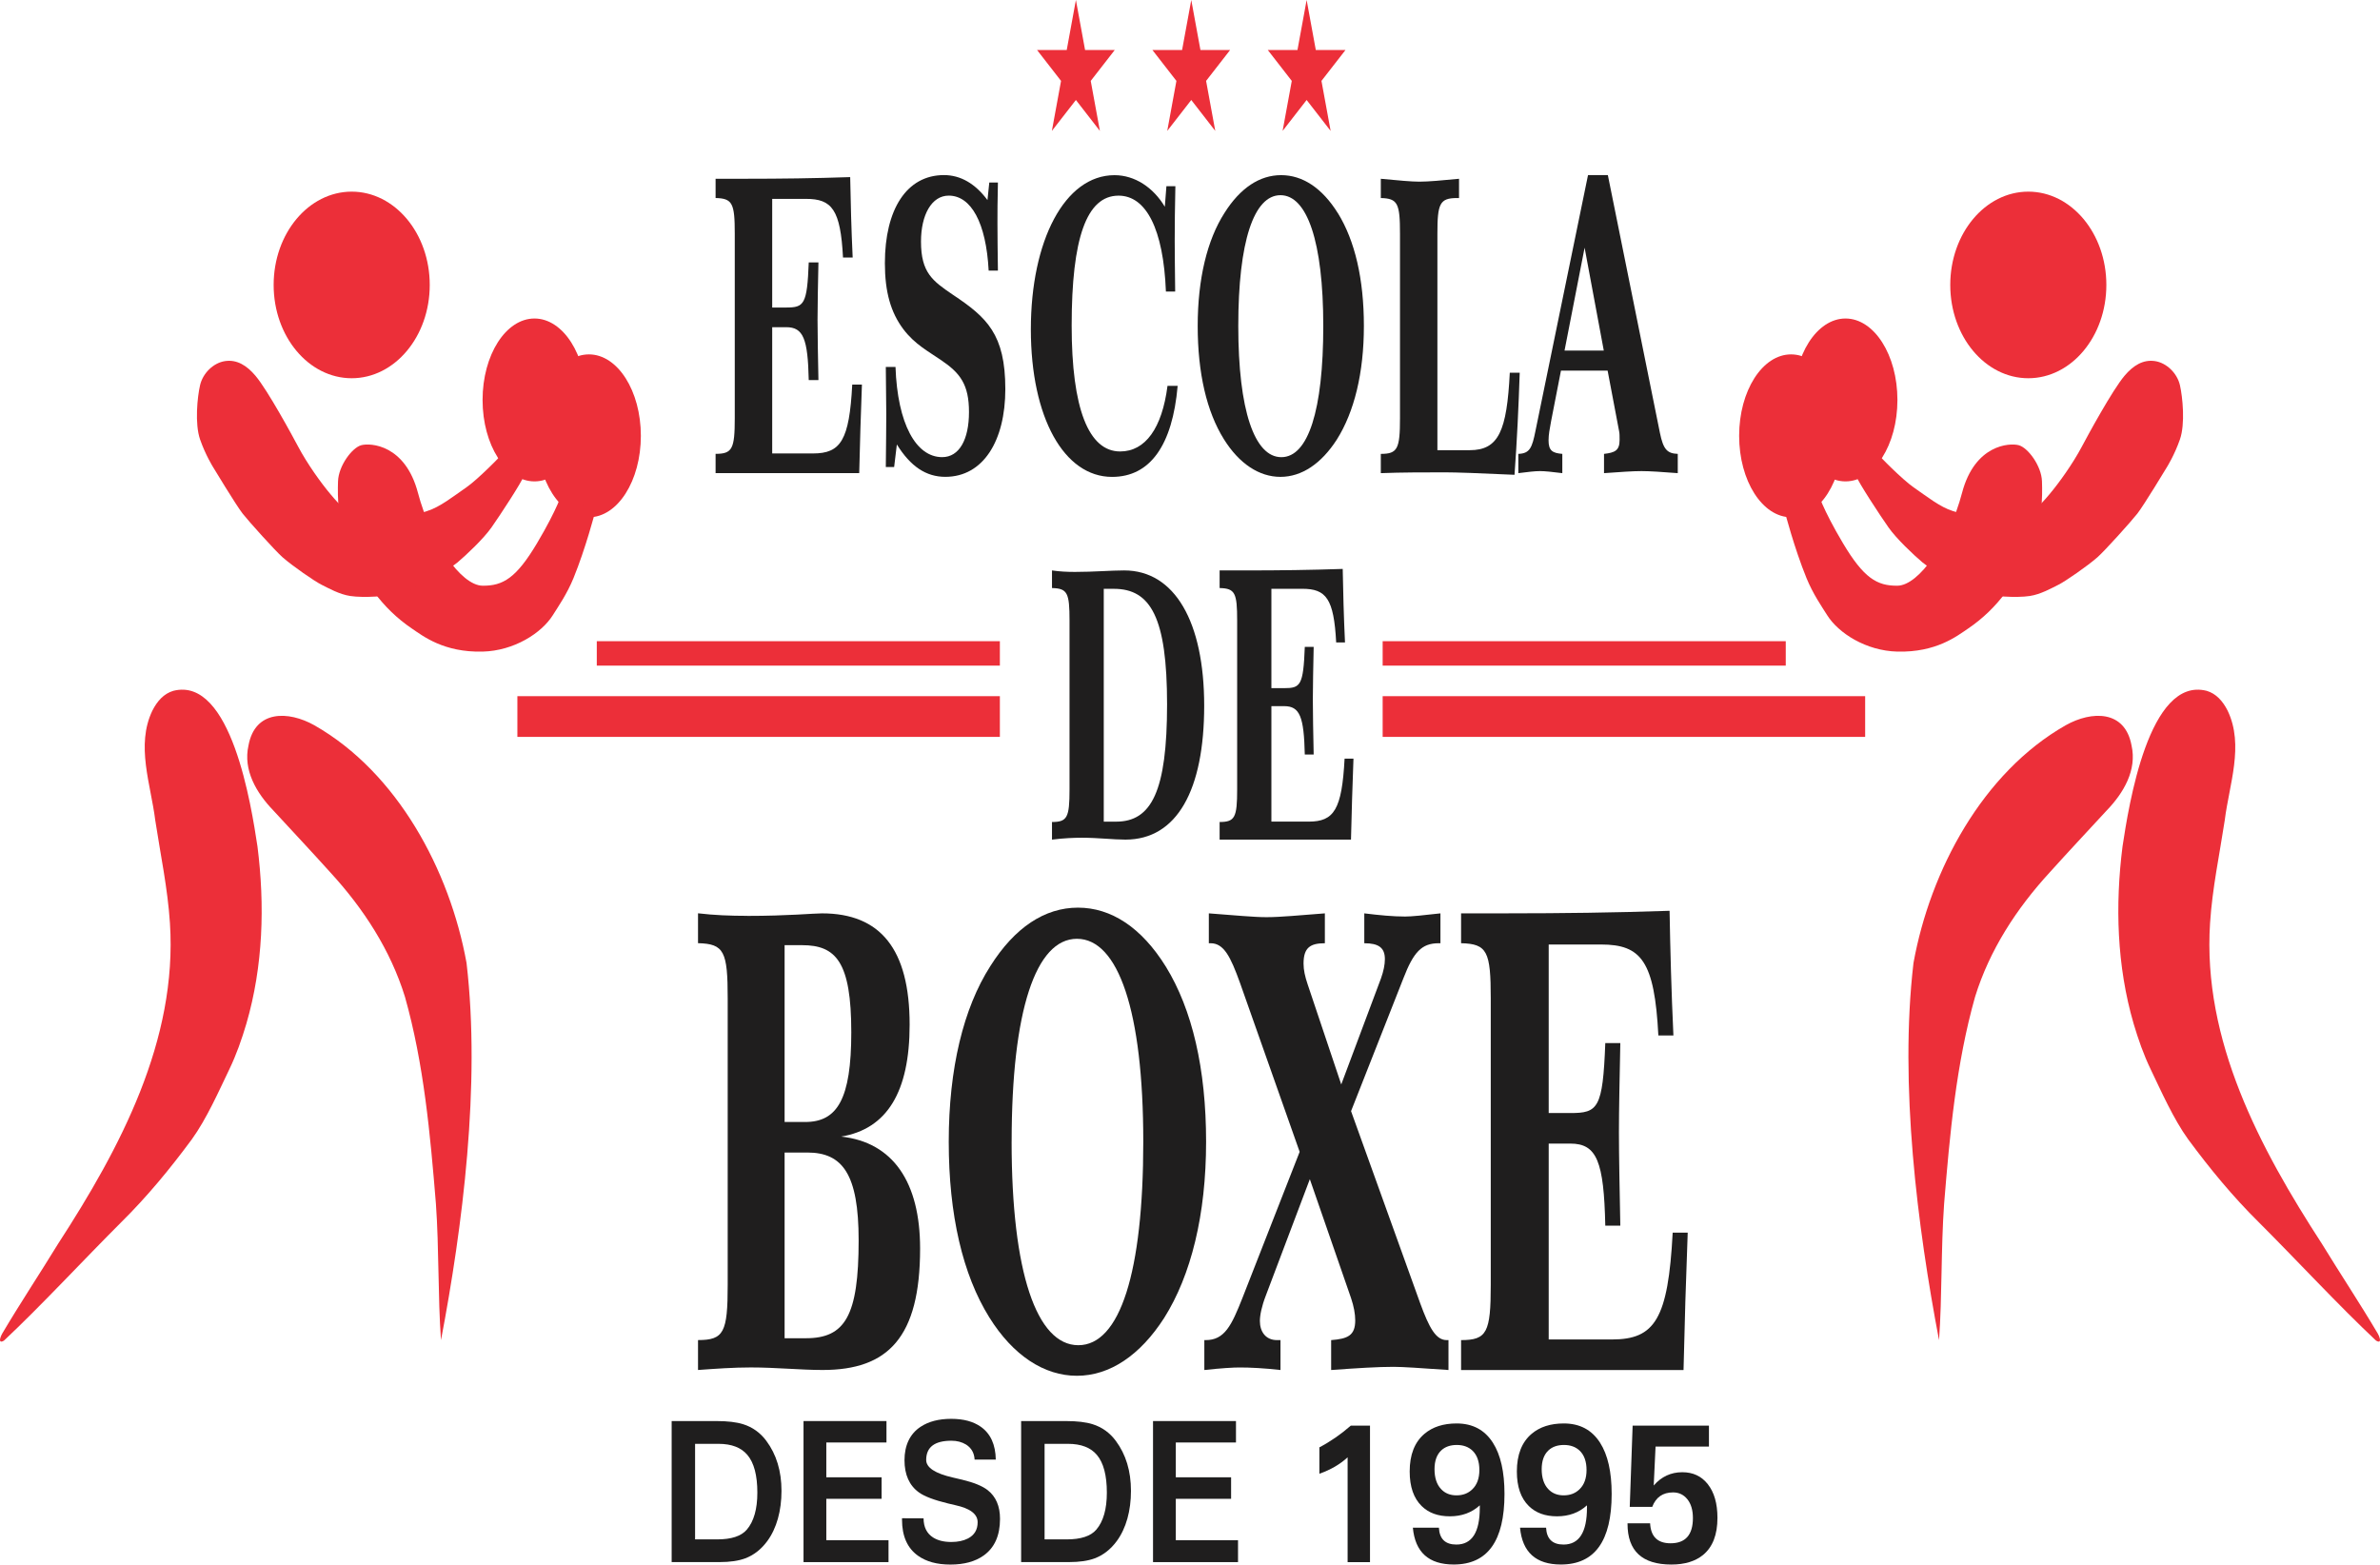
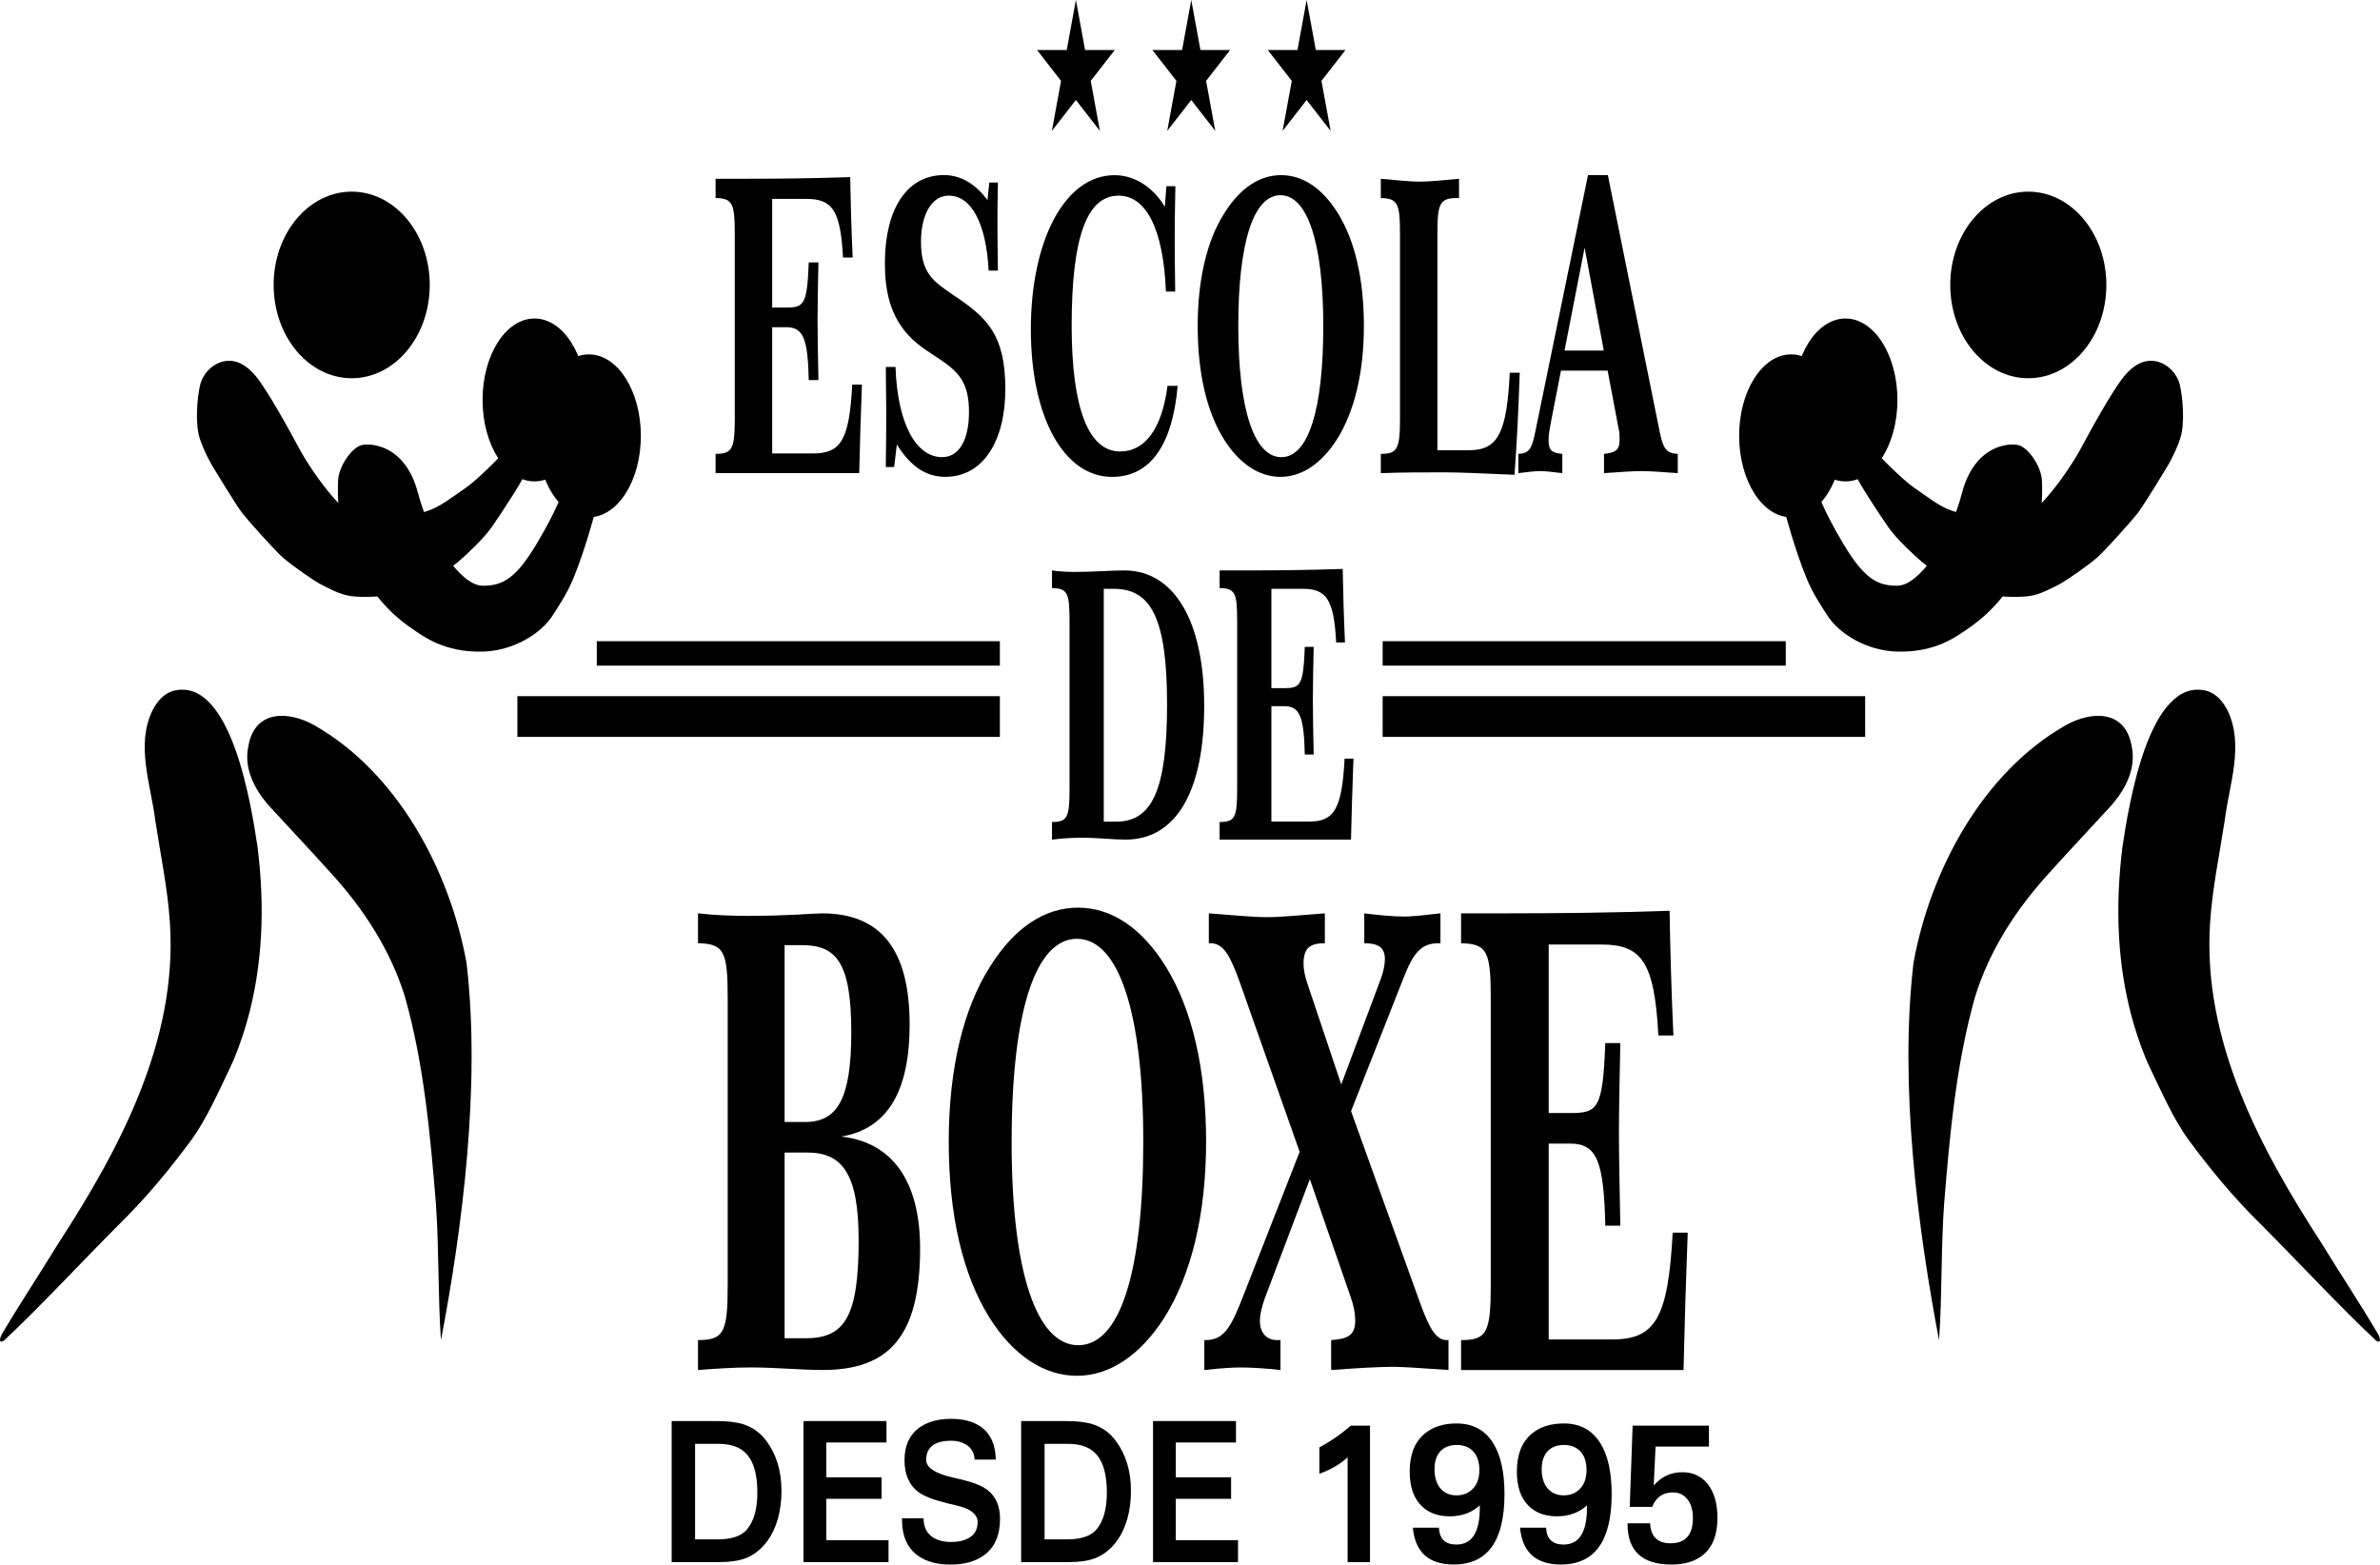
<svg xmlns="http://www.w3.org/2000/svg" viewBox="0 0 825.2 542.49">
  <defs>
    <style>
      .e {
-         fill: #1f1e1e;
+         fill: #currentColor;
      }

      .f {
-         fill: #ec2f39;
+         fill: #currentColor;
      }
    </style>
  </defs>
  <g id="a" data-name="var-leterring">
    <g>
      <path class="e" d="M295.65,89.29h-3.36c-.86-16.63-3.83-20.33-12.82-20.33h-11.73v37.67h4.85c6.18,0,7.27-1,7.82-15.64h3.36c-.16,7.96-.31,14.64-.31,19.9,0,5.54.16,12.51.31,20.9h-3.36c-.31-14.36-1.88-18.34-7.82-18.34h-4.85v43.78h14.15c9.62,0,12.59-4.55,13.6-23.88h3.36c-.39,10.23-.7,20.47-.94,30.7h-49.8v-6.68c5.79,0,6.65-1.71,6.65-12.37v-63.97c0-10.52-.78-12.23-6.65-12.37v-6.68h10.63c11.65,0,23.69-.14,36.04-.57.16,8.67.39,17.91.86,27.86Z" />
      <path class="e" d="M343.03,63.28h2.97c-.16,6.4-.16,10.95-.16,14.07,0,4.83.08,10.23.16,16.49h-3.21c-.86-16.63-6.1-26.01-13.84-26.01-5.94,0-9.62,6.68-9.62,15.92,0,10.8,3.99,13.65,11.1,18.48,11.73,7.82,18.14,13.65,18.14,32.69,0,17.91-7.66,30.42-20.8,30.42-6.65,0-12.04-3.55-16.81-11.23l-.94,7.82h-2.89c.08-7.96.16-14.07.16-18.34,0-2.56-.08-8.1-.16-16.35h3.36c.7,19.76,7.12,31.27,16.18,31.27,5.94,0,9.3-6.11,9.3-15.64s-3.05-13.5-9.54-17.91c-4.53-3.13-9.23-5.54-13.21-10.8-4.38-5.83-6.41-12.94-6.41-22.89,0-18.62,7.51-30.56,20.48-30.56,5.79,0,10.87,2.99,15.09,8.67l.63-6.11Z" />
      <path class="e" d="M404.4,64.56h3.13c-.16,7.11-.23,13.5-.23,18.91,0,4.12.08,9.95.16,17.63h-3.21c-.86-21.75-6.88-33.26-16.42-33.26-11.1,0-16.26,14.78-16.26,45.06,0,28.71,5.86,43.64,16.81,43.64,8.76,0,14.54-8.1,16.42-22.74h3.52c-1.8,20.61-9.54,31.56-22.75,31.56-16.58,0-28.15-20.47-28.15-51.17s11.73-53.45,29.01-53.45c7.04,0,13.45,4.26,17.44,10.95l.55-7.11Z" />
      <path class="e" d="M463.9,73.94c5.86,9.52,8.99,22.74,8.99,39.09s-3.36,29.85-9.38,39.38c-5.39,8.39-12.2,12.94-19.55,12.94s-14.31-4.55-19.62-13.08c-5.94-9.52-9.07-22.89-9.07-39.23s3.28-29.85,9.3-39.23c5.47-8.67,12.2-13.08,19.62-13.08s14.23,4.41,19.7,13.22ZM429.34,113.03c0,29.28,5.63,45.49,14.93,45.49s14.54-16.21,14.54-45.49-5.63-45.35-14.85-45.35-14.62,16.06-14.62,45.35Z" />
      <path class="e" d="M492.12,62.99c3.21,0,7.82-.43,13.76-1v6.68h-.7c-6.02,0-6.8,1.99-6.8,12.37v75.06h11.18c10.09,0,12.9-6.68,13.92-26.87h3.44c-.39,11.8-.94,23.6-1.8,35.4-12.35-.57-20.33-.85-24-.85-7.43,0-14.93,0-22.36.28v-6.68c5.79,0,6.65-1.71,6.65-12.37v-63.97c0-10.52-.78-12.23-6.65-12.37v-6.68c6.1.57,10.55,1,13.37,1Z" />
      <path class="e" d="M557.48,60.72l18.06,89.41c1.17,5.69,2.5,7.11,6.18,7.25v6.68c-5.55-.43-9.77-.71-12.59-.71s-7.19.28-12.98.71v-6.68c3.75-.43,5.4-1.14,5.4-4.83,0-1.28,0-2.27-.16-2.99l-3.99-21.04h-16.18l-3.44,17.63c-.47,2.56-.86,4.55-.86,6.54,0,3.55,1.33,4.41,4.77,4.69v6.68c-3.44-.43-6.02-.71-7.74-.71s-4.14.28-7.51.71v-6.68c3.99-.14,4.77-2.13,5.94-7.96l18.22-88.7h6.88ZM542.47,121.56h13.6l-6.65-35.68-6.96,35.68Z" />
    </g>
    <g>
      <path class="e" d="M259.09,317.58c14.29,0,22.88-.88,25.91-.88,20.22,0,30.39,12.35,30.39,38.59,0,23.38-7.87,36.17-23.73,38.81,18.04,1.99,27.36,15.88,27.36,38.81,0,30.88-11.14,42.12-33.78,42.12-7.75,0-16.1-.88-24.94-.88-6.05,0-12.11.44-18.28.88v-10.37c8.96,0,10.29-2.65,10.29-19.19v-99.24c0-16.32-1.21-18.97-10.29-19.19v-10.36c5.57.66,11.26.88,17.07.88ZM272.04,389.04h7.14c11.14,0,15.98-7.94,15.98-31.1,0-24.48-5.33-30.21-17.07-30.21h-6.05v61.31ZM272.04,464.02h7.39c13.56,0,18.28-7.72,18.28-33.96,0-22.94-5.57-30.43-17.8-30.43h-7.87v64.4Z" />
      <path class="e" d="M404.26,335.23c9.08,14.78,13.92,35.29,13.92,60.65s-5.21,46.31-14.53,61.09c-8.35,13.01-18.89,20.07-30.27,20.07s-22.16-7.06-30.39-20.29c-9.2-14.78-14.04-35.51-14.04-60.87s5.09-46.31,14.41-60.87c8.48-13.45,18.89-20.29,30.39-20.29s22.04,6.84,30.51,20.51ZM350.75,395.87c0,45.43,8.72,70.57,23.13,70.57s22.52-25.14,22.52-70.57-8.72-70.35-23-70.35-22.64,24.92-22.64,70.35Z" />
      <path class="e" d="M439.14,318.02c4.84,0,11.5-.66,20.22-1.32v10.36c-5.09,0-7.39,1.54-7.39,7.06,0,2.21.48,4.41,1.45,7.28l11.62,34.62,13.8-36.83c.85-2.43,1.33-4.63,1.33-6.62,0-3.97-2.18-5.51-7.14-5.51v-10.36c5.33.66,10.05,1.1,14.17,1.1,2.3,0,6.42-.44,12.23-1.1v10.36h-.6c-5.93,0-8.72,3.09-12.23,12.13l-18.16,46.09,23.97,66.6c3.15,8.6,5.45,12.79,9.2,12.79h.61v10.37c-9.44-.66-15.86-1.1-19.01-1.1-5.45,0-12.59.44-21.67,1.1v-10.37c5.69-.44,8.35-1.54,8.35-6.84,0-2.21-.48-4.85-1.45-7.72l-14.29-41.24-15.26,40.36c-1.45,3.75-2.06,6.84-2.06,8.82,0,3.75,2.06,6.62,5.93,6.62h1.21v10.37c-5.81-.66-10.53-.88-14.17-.88-2.18,0-6.17.22-12.23.88v-10.37h.48c6.54,0,8.96-5.07,12.71-14.56l19.86-50.72-20.71-58.66c-3.27-9.04-5.57-13.67-10.17-13.67h-.61v-10.36c8.96.66,15.5,1.32,19.98,1.32Z" />
      <path class="e" d="M580.2,359.04h-5.21c-1.33-25.8-5.93-31.54-19.86-31.54h-18.16v58.44h7.51c9.56,0,11.26-1.54,12.11-24.26h5.21c-.24,12.35-.48,22.72-.48,30.88,0,8.6.24,19.41.48,32.42h-5.21c-.48-22.27-2.91-28.45-12.11-28.45h-7.51v67.92h21.92c14.89,0,19.49-7.06,21.07-37.05h5.21c-.61,15.88-1.09,31.76-1.45,47.64h-77.13v-10.37c8.96,0,10.29-2.65,10.29-19.19v-99.24c0-16.32-1.21-18.97-10.29-19.19v-10.36h16.47c18.04,0,36.69-.22,55.82-.88.24,13.45.61,27.79,1.33,43.22Z" />
    </g>
    <g>
      <path class="e" d="M232.88,541.66v-48.92h15.54c3.85,0,6.93.37,9.23,1.09,3.26,1.02,5.95,2.94,8.05,5.77,3.51,4.71,5.26,10.49,5.26,17.34s-1.65,12.98-4.94,17.44c-2.11,2.85-4.65,4.84-7.64,5.97-2.32.86-5.27,1.29-8.86,1.29h-16.65ZM241,533.77h7.66c4.93,0,8.36-1.13,10.28-3.38,2.43-2.85,3.65-7.13,3.65-12.83,0-5.99-1.15-10.35-3.45-13.07-2.15-2.56-5.48-3.85-9.99-3.85h-8.15v33.13Z" />
      <path class="e" d="M278.6,541.66v-48.92h28.76v7.43h-20.86v12.07h19.17v7.46h-19.17v14.36h21.57v7.59h-29.47Z" />
      <path class="e" d="M312.75,526.44l7.47.03c.02,3.05,1.13,5.27,3.35,6.67,1.63,1.02,3.72,1.53,6.27,1.53,2.28,0,4.21-.41,5.78-1.22,2.24-1.17,3.35-3.04,3.35-5.63,0-2.82-2.59-4.8-7.76-5.92-1.09-.25-1.92-.45-2.47-.58-4.81-1.17-8.18-2.44-10.09-3.81-3.36-2.41-5.04-6.15-5.04-11.21s1.84-9.09,5.53-11.54c2.79-1.86,6.34-2.79,10.65-2.79s7.65.92,10.28,2.75c3.38,2.39,5.11,6.18,5.19,11.38h-7.34c-.13-2.3-1.12-4.04-2.96-5.21-1.44-.88-3.13-1.33-5.07-1.33-5.84,0-8.76,2.22-8.76,6.67,0,2.65,3.1,4.69,9.3,6.1.77.18,1.84.43,3.23.76,4.02.97,6.94,2.17,8.76,3.58,2.87,2.23,4.31,5.56,4.31,9.98,0,5.79-1.9,10.04-5.7,12.73-2.94,2.08-6.76,3.12-11.48,3.12s-8.38-1.02-11.24-3.05c-3.7-2.63-5.56-6.8-5.56-12.5v-.5Z" />
      <path class="e" d="M354.05,541.66v-48.92h15.54c3.85,0,6.93.37,9.23,1.09,3.26,1.02,5.95,2.94,8.05,5.77,3.51,4.71,5.26,10.49,5.26,17.34s-1.65,12.98-4.94,17.44c-2.11,2.85-4.65,4.84-7.64,5.97-2.32.86-5.27,1.29-8.86,1.29h-16.65ZM362.18,533.77h7.66c4.93,0,8.36-1.13,10.28-3.38,2.43-2.85,3.65-7.13,3.65-12.83,0-5.99-1.15-10.35-3.45-13.07-2.15-2.56-5.48-3.85-9.99-3.85h-8.15v33.13Z" />
      <path class="e" d="M399.78,541.66v-48.92h28.76v7.43h-20.86v12.07h19.17v7.46h-19.17v14.36h21.57v7.59h-29.47Z" />
      <path class="e" d="M475.01,541.66h-7.76v-36.35c-2.6,2.41-5.86,4.31-9.79,5.7v-9.15c3.85-2.03,7.48-4.54,10.89-7.53h6.66v47.32Z" />
      <path class="e" d="M489.87,529.72h9.03c.2,3.89,2.21,5.84,6.05,5.84,5.42,0,8.13-4.26,8.13-12.77v-.83c-2.79,2.54-6.25,3.81-10.38,3.81s-7.35-1.18-9.77-3.55c-2.77-2.7-4.16-6.7-4.16-12,0-5.81,1.71-10.17,5.14-13.07,2.84-2.39,6.55-3.58,11.14-3.58,5.53,0,9.73,2.23,12.58,6.7,2.68,4.2,4.01,10.11,4.01,17.74,0,16.32-5.87,24.47-17.6,24.47-8.65,0-13.38-4.26-14.17-12.77ZM512.93,509.72c0-2.94-.79-5.17-2.37-6.7-1.39-1.33-3.21-1.99-5.46-1.99s-4.05.63-5.39,1.89c-1.55,1.46-2.33,3.64-2.33,6.53s.74,5.24,2.23,6.83c1.35,1.48,3.15,2.22,5.39,2.22s4.05-.7,5.48-2.09c1.63-1.57,2.45-3.8,2.45-6.7Z" />
      <path class="e" d="M527.03,529.72h9.03c.2,3.89,2.21,5.84,6.05,5.84,5.42,0,8.13-4.26,8.13-12.77v-.83c-2.79,2.54-6.25,3.81-10.38,3.81s-7.35-1.18-9.77-3.55c-2.77-2.7-4.16-6.7-4.16-12,0-5.81,1.71-10.17,5.14-13.07,2.84-2.39,6.55-3.58,11.14-3.58,5.53,0,9.73,2.23,12.58,6.7,2.68,4.2,4.01,10.11,4.01,17.74,0,16.32-5.87,24.47-17.6,24.47-8.65,0-13.38-4.26-14.17-12.77ZM550.09,509.72c0-2.94-.79-5.17-2.37-6.7-1.39-1.33-3.21-1.99-5.46-1.99s-4.05.63-5.39,1.89c-1.55,1.46-2.33,3.64-2.33,6.53s.74,5.24,2.23,6.83c1.35,1.48,3.15,2.22,5.39,2.22s4.05-.7,5.48-2.09c1.63-1.57,2.45-3.8,2.45-6.7Z" />
      <path class="e" d="M572.88,522.49h-7.81l1-28.16h26.46v7.26h-18.51l-.64,13.5c2.66-3.07,5.96-4.61,9.91-4.61,3.71,0,6.64,1.37,8.81,4.11,2.25,2.83,3.38,6.73,3.38,11.71,0,5.84-1.66,10.13-4.99,12.87-2.71,2.21-6.37,3.32-10.99,3.32-10.13,0-15.2-4.71-15.2-14.13v-.17h7.83c.23,4.62,2.6,6.93,7.1,6.93,5.16,0,7.74-2.92,7.74-8.75,0-2.74-.64-4.91-1.91-6.5-1.27-1.59-2.93-2.39-4.97-2.39-3.54,0-5.95,1.67-7.22,5.01Z" />
    </g>
    <g>
      <path class="e" d="M372.69,198.31c6.65,0,12.37-.52,17.09-.52,17.52,0,27.74,17.81,27.74,46.93s-9.37,46.41-27.31,46.41c-4.29,0-9.37-.65-15.09-.65-2.72,0-6.22.13-10.37.65v-6.11c5.29,0,6.08-1.56,6.08-11.31v-58.5c0-9.62-.71-11.18-6.08-11.31v-6.11c2.57.39,5.22.52,7.94.52ZM382.7,284.9h4.29c12.3,0,17.66-10.66,17.66-40.69s-5.65-40.04-18.45-40.04h-3.5v80.73Z" />
      <path class="e" d="M466.36,222.75h-3.08c-.79-15.21-3.5-18.59-11.73-18.59h-10.73v34.45h4.43c5.65,0,6.65-.91,7.15-14.3h3.08c-.14,7.28-.29,13.39-.29,18.2,0,5.07.14,11.44.29,19.11h-3.08c-.29-13.13-1.72-16.77-7.15-16.77h-4.43v40.04h12.94c8.79,0,11.51-4.16,12.44-21.84h3.08c-.36,9.36-.64,18.72-.86,28.08h-45.55v-6.11c5.29,0,6.08-1.56,6.08-11.31v-58.5c0-9.62-.71-11.18-6.08-11.31v-6.11h9.72c10.65,0,21.67-.13,32.96-.52.14,7.93.36,16.38.79,25.48Z" />
    </g>
  </g>
  <g id="b" data-name="red-bars">
    <rect class="f" x="179.39" y="241.39" width="167.29" height="14.12" />
    <rect class="f" x="206.92" y="222.33" width="139.76" height="8.47" />
    <rect class="f" x="479.39" y="241.39" width="167.29" height="14.12" transform="translate(1126.08 496.9) rotate(-180)" />
    <rect class="f" x="479.39" y="222.33" width="139.76" height="8.47" transform="translate(1098.55 453.13) rotate(-180)" />
  </g>
  <g id="c" data-name="red-stars">
    <polygon class="f" points="413.04 34.67 421.36 45.39 418.18 28.05 426.51 17.34 416.22 17.34 413.04 0 409.86 17.34 399.57 17.34 407.89 28.05 404.71 45.39 413.04 34.67" />
    <polygon class="f" points="373.04 34.67 381.36 45.39 378.18 28.05 386.51 17.34 376.22 17.34 373.04 0 369.86 17.34 359.57 17.34 367.89 28.05 364.71 45.39 373.04 34.67" />
    <polygon class="f" points="453.04 34.67 461.36 45.39 458.18 28.05 466.51 17.34 456.22 17.34 453.04 0 449.86 17.34 439.57 17.34 447.89 28.05 444.71 45.39 453.04 34.67" />
  </g>
  <g id="d" data-name="red-guys">
    <ellipse class="f" cx="121.94" cy="98.8" rx="27.06" ry="32.35" />
    <path class="f" d="M1.35,464.86c-1.78,1.08-1.6-.59-.59-2.44,6.27-10.6,12.94-20.62,19.39-31.16,21.52-33.15,41.43-70.55,38.77-111.19-.78-12.05-3.27-23.71-5.09-35.64-1.53-12.41-6.78-25.97-1.01-38,1.69-3.36,4-5.92,7.27-6.89,20.09-5.11,27.05,39.92,29.18,53.94,2.58,20.42,1.99,41.41-3.84,61.46-1.63,5.49-3.47,10.76-5.93,15.86-3.54,7.36-7.89,17.21-12.98,24.24-7.5,10.17-15.58,19.96-24.41,28.68-12.9,12.88-28.13,29.32-40.69,41.08l-.07.05Z" />
    <ellipse class="f" cx="204.2" cy="151.12" rx="18" ry="28.24" />
    <ellipse class="f" cx="185.32" cy="138.68" rx="18" ry="28.24" />
    <path class="f" d="M206.32,177.59s-3.21,12.39-7.47,22.85c-2.23,5.48-5.33,9.94-7.18,12.88-3.88,6.18-13.41,12.35-24.35,12.62-13.41.32-20.6-5.35-24.47-7.97-10.53-7.12-17-16.88-21.94-28.21-3.89-8.91-3.88-17.47-3.71-22.85s4.85-11.65,8.03-12.53,15.26-.26,19.68,16.5,14.82,32.12,22.41,32.21c7.08.08,11.69-2.66,18.88-14.74s8.82-17.82,8.82-17.82l11.29,7.06Z" />
    <path class="f" d="M73.85,161.92s8.06,13.35,10.29,16.18,11.26,12.86,13.82,15.12c3.41,3,11.11,8.33,13.46,9.5s6.24,3.38,10.04,3.94c4.66.69,12.91.18,17.68-1.09s16.47-8,19.53-10.59,8.94-8.12,11.76-12.12,10.47-15.65,11.29-18-5.88-9.76-6.94-8.24-9.3,9.75-13.06,12.35c-4.59,3.17-9.21,6.88-13.65,8.24-4.95,1.51-12.99,4.47-20.26,2.82s-9.86-4.71-13.15-8.59-8.11-10.59-11.29-16.59c-1.94-3.65-10.53-19.53-14.82-24.59-2.96-3.49-6.35-5.65-10.47-5.06s-7.76,4.24-8.71,8.35-1.88,13.41,0,18.82,4.47,9.53,4.47,9.53Z" />
    <path class="f" d="M161.74,333.79c-5.8-31.96-23.91-65.9-52.75-82.31-8.99-5.05-20.56-5.35-22.83,6.99-1.95,8.57,2.8,16.52,8.56,22.5,6.54,7.11,13.34,14.33,19.83,21.55,11.49,12.51,20.85,26.91,25.86,43.13,6.56,23.22,8.76,47.62,10.73,71.73,1.11,15.54.67,32,1.76,47.31,7.48-39.23,13.8-88.62,8.87-130.7l-.03-.19Z" />
    <ellipse class="f" cx="703.26" cy="98.8" rx="27.06" ry="32.35" />
    <path class="f" d="M823.85,464.86c1.78,1.08,1.6-.59.59-2.44-6.27-10.6-12.94-20.62-19.39-31.16-21.52-33.15-41.43-70.55-38.77-111.19.78-12.05,3.27-23.71,5.09-35.64,1.53-12.41,6.78-25.97,1.01-38-1.69-3.36-4-5.92-7.27-6.89-20.09-5.11-27.05,39.92-29.18,53.94-2.58,20.42-1.99,41.41,3.84,61.46,1.63,5.49,3.47,10.76,5.93,15.86,3.54,7.36,7.89,17.21,12.98,24.24,7.5,10.17,15.58,19.96,24.41,28.68,12.9,12.88,28.13,29.32,40.69,41.08l.07.05Z" />
    <ellipse class="f" cx="621" cy="151.12" rx="18" ry="28.24" />
    <ellipse class="f" cx="639.88" cy="138.68" rx="18" ry="28.24" />
    <path class="f" d="M618.88,177.59s3.21,12.39,7.47,22.85c2.23,5.48,5.33,9.94,7.18,12.88,3.88,6.18,13.41,12.35,24.35,12.62,13.41.32,20.6-5.35,24.47-7.97,10.53-7.12,17-16.88,21.94-28.21,3.89-8.91,3.88-17.47,3.71-22.85s-4.85-11.65-8.03-12.53-15.26-.26-19.68,16.5c-4.41,16.76-14.82,32.12-22.41,32.21-7.08.08-11.69-2.66-18.88-14.74-7.15-12-8.82-17.82-8.82-17.82l-11.29,7.06Z" />
    <path class="f" d="M751.35,161.92s-8.06,13.35-10.29,16.18-11.26,12.86-13.82,15.12c-3.41,3-11.11,8.33-13.46,9.5s-6.24,3.38-10.04,3.94c-4.66.69-12.91.18-17.68-1.09s-16.47-8-19.53-10.59-8.94-8.12-11.76-12.12-10.47-15.65-11.29-18,5.88-9.76,6.94-8.24,9.3,9.75,13.06,12.35c4.59,3.17,9.21,6.88,13.65,8.24,4.95,1.51,12.99,4.47,20.26,2.82s9.86-4.71,13.15-8.59,8.11-10.59,11.29-16.59c1.94-3.65,10.53-19.53,14.82-24.59,2.96-3.49,6.35-5.65,10.47-5.06s7.76,4.24,8.71,8.35c.94,4.12,1.88,13.41,0,18.82s-4.47,9.53-4.47,9.53Z" />
    <path class="f" d="M663.47,333.79c5.8-31.96,23.91-65.9,52.75-82.31,8.99-5.05,20.56-5.35,22.83,6.99,1.95,8.57-2.8,16.52-8.56,22.5-6.54,7.11-13.34,14.33-19.83,21.55-11.49,12.51-20.85,26.91-25.86,43.13-6.56,23.22-8.76,47.62-10.73,71.73-1.11,15.54-.67,32-1.76,47.31-7.48-39.23-13.8-88.62-8.87-130.7l.03-.19Z" />
  </g>
</svg>
